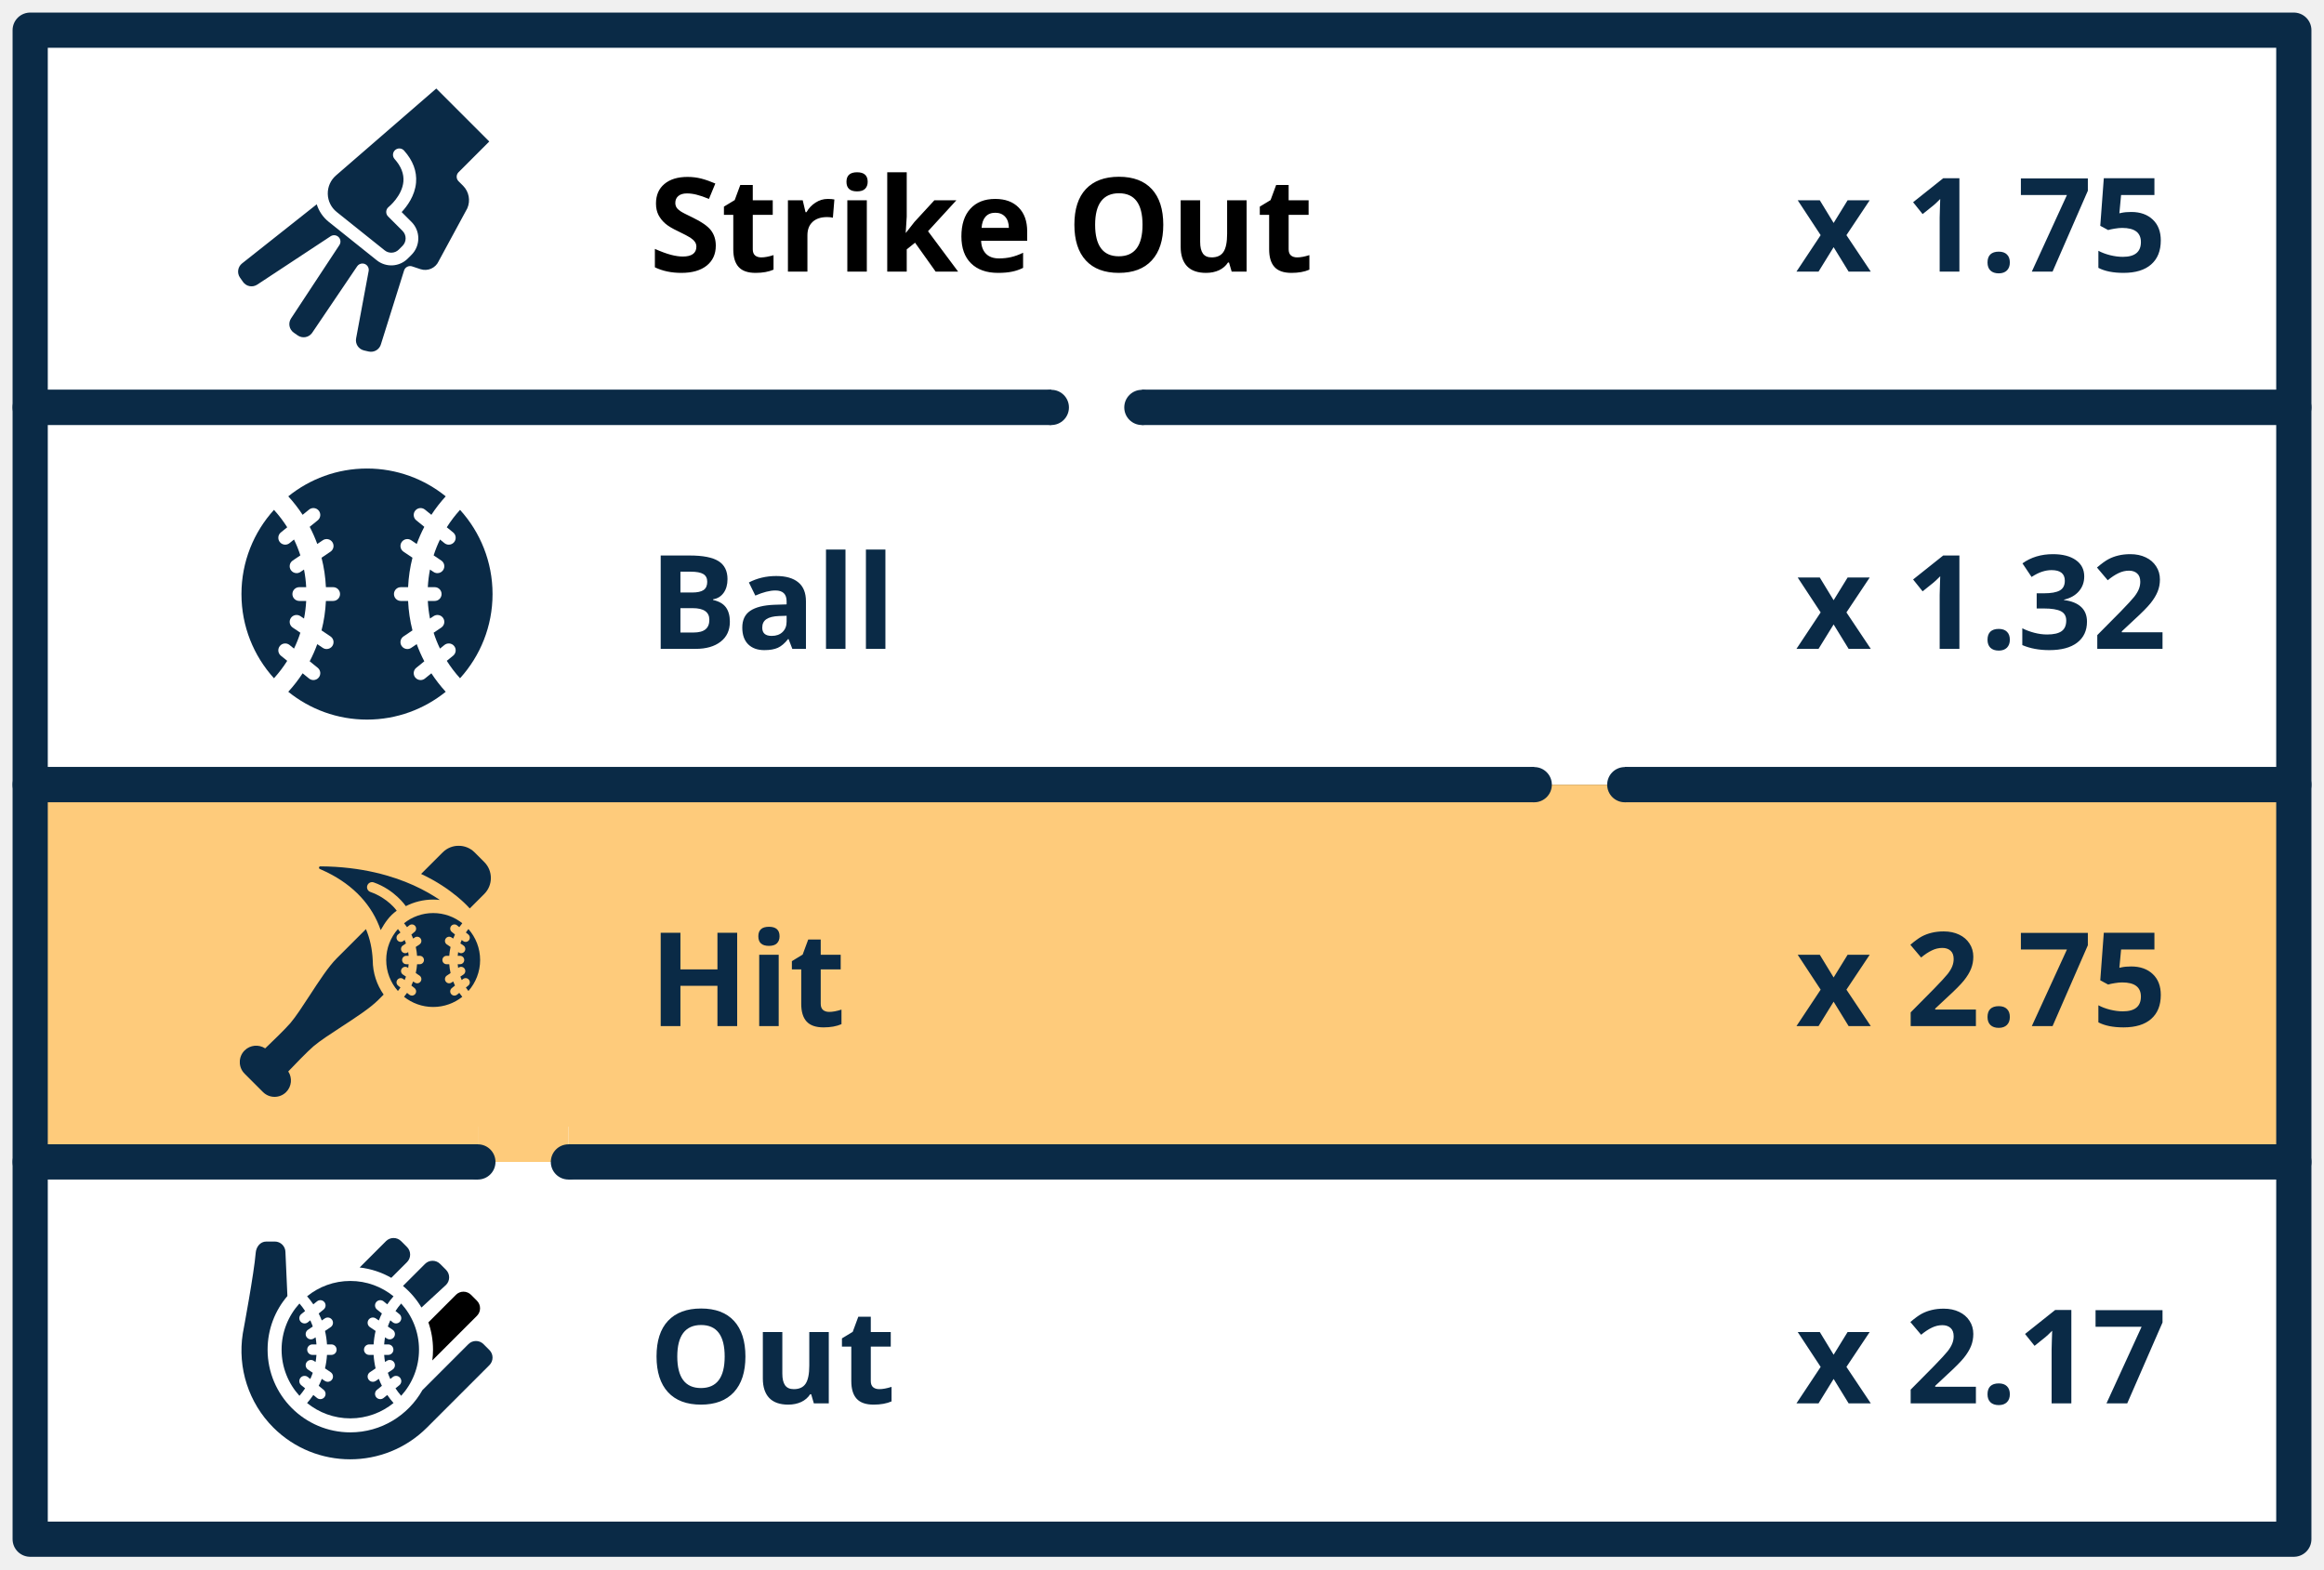
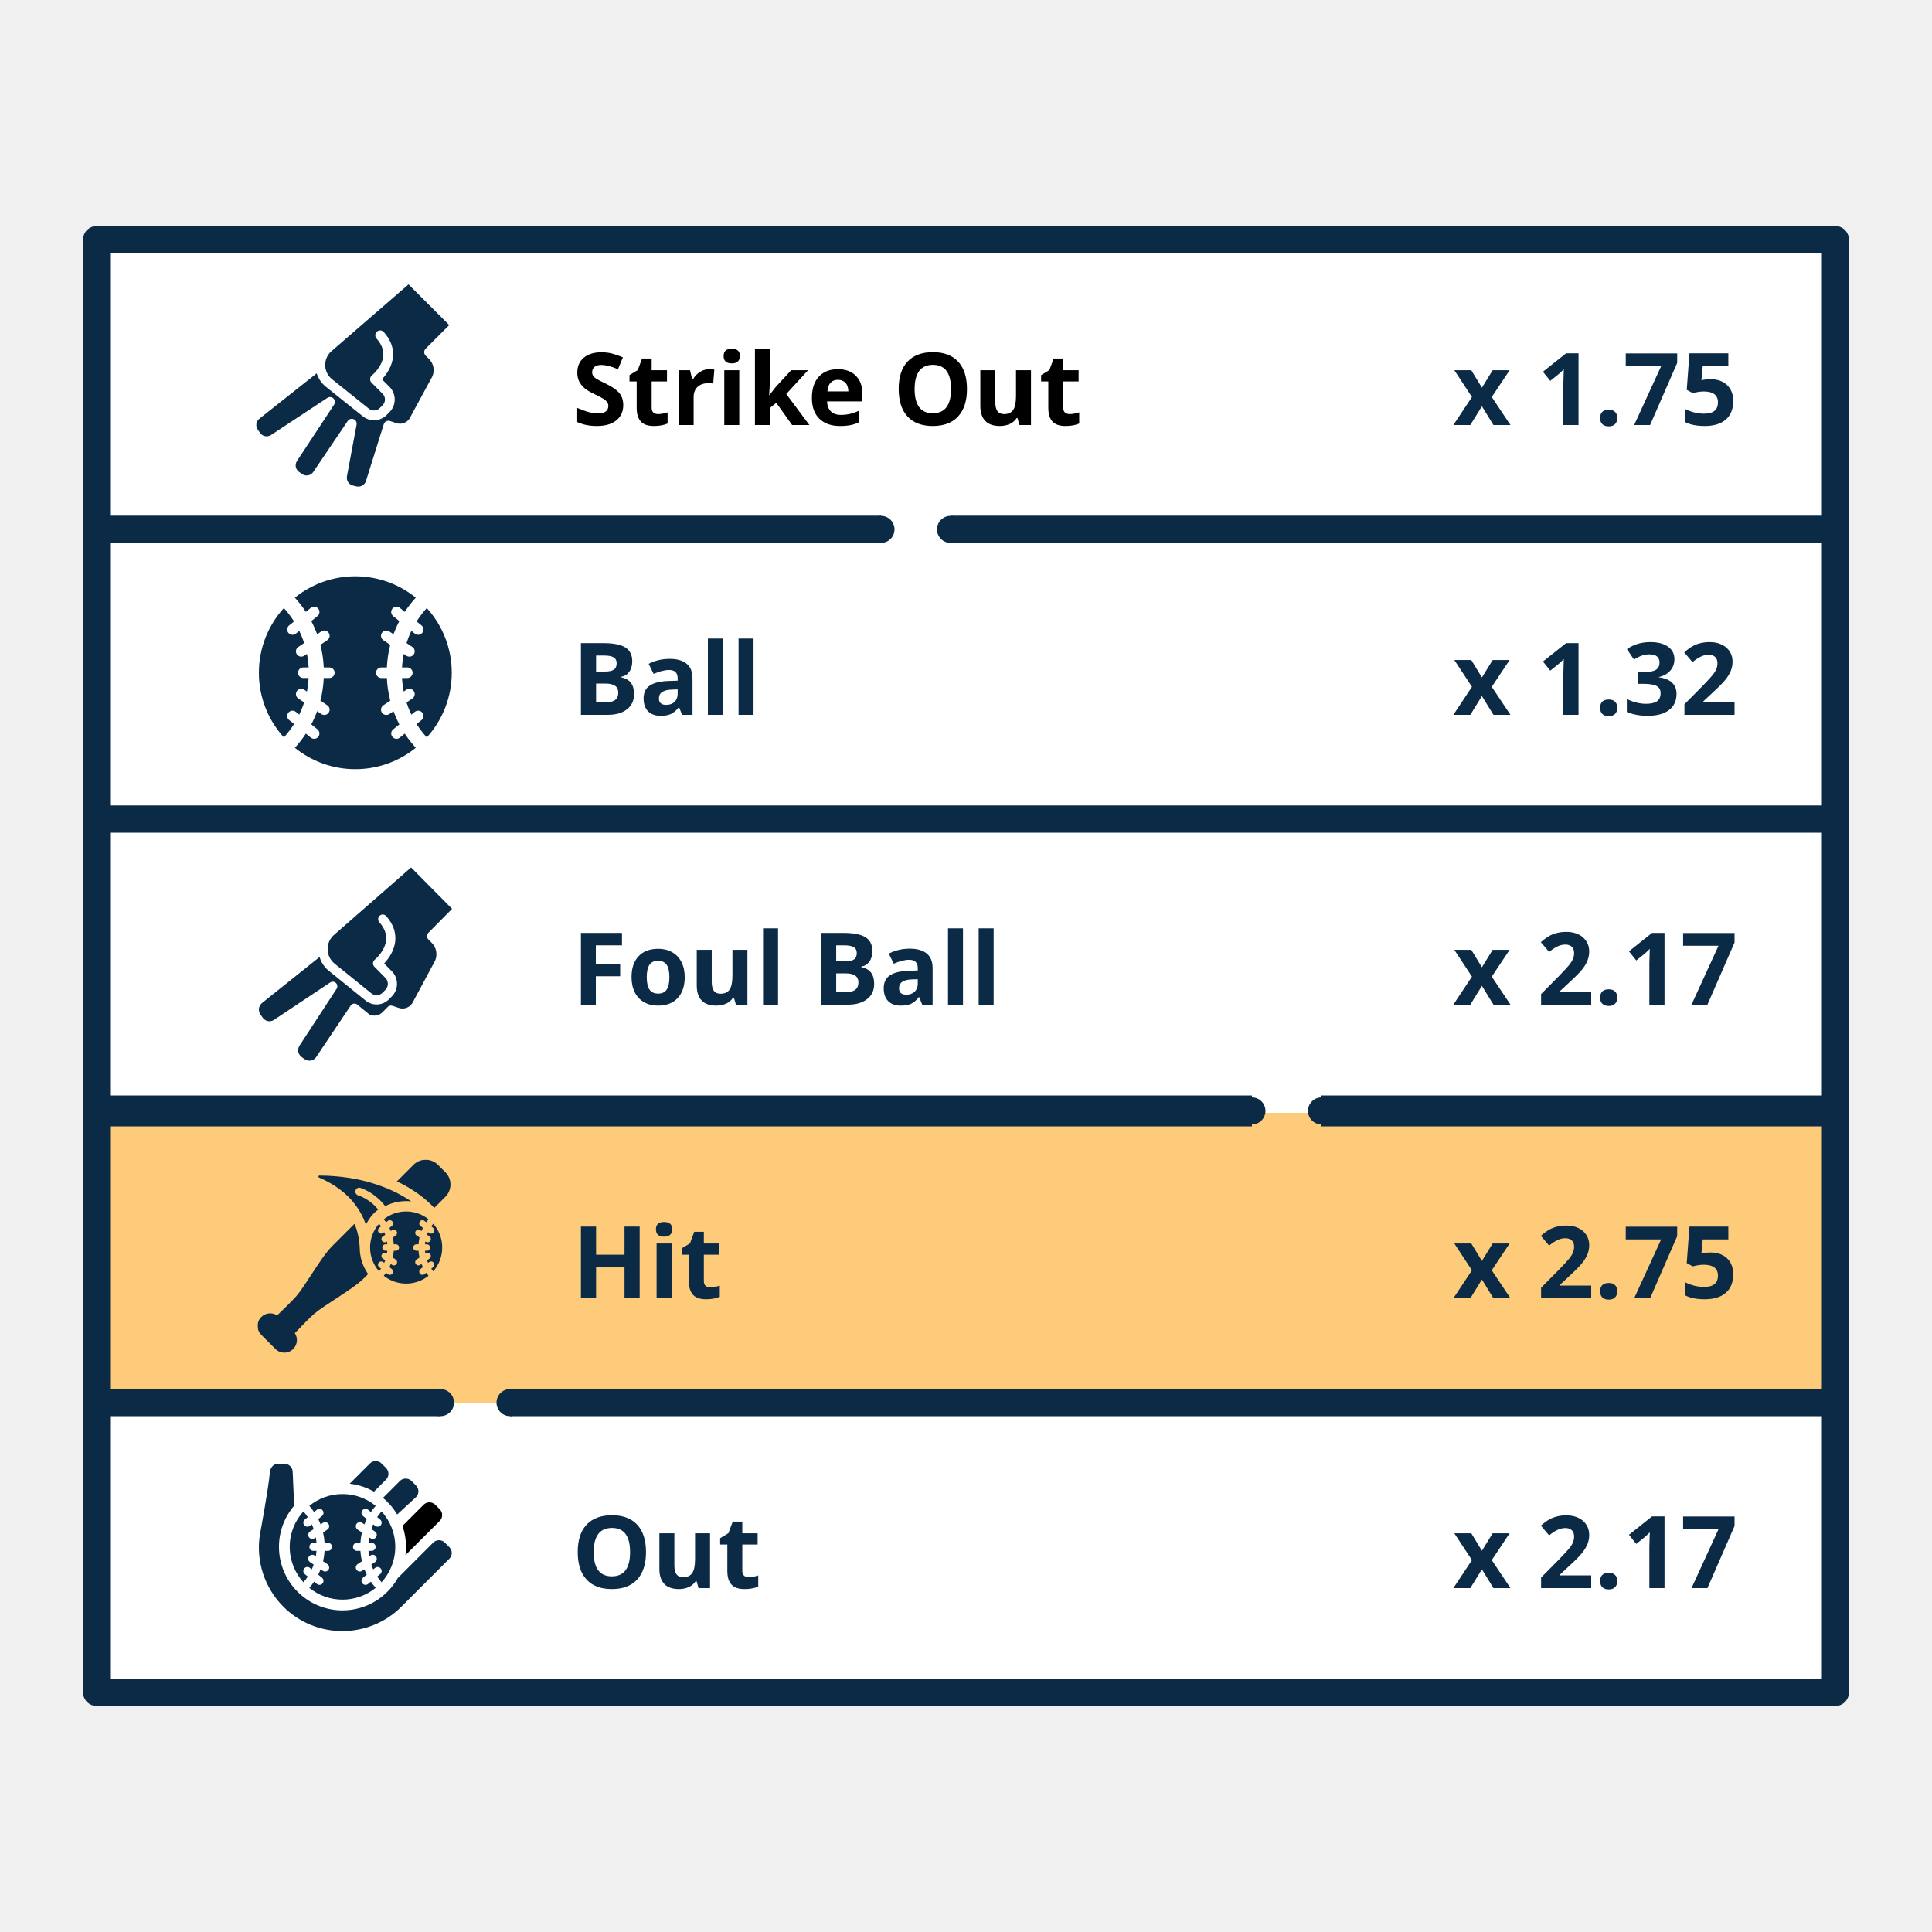
- <svg xmlns="http://www.w3.org/2000/svg" xmlns:xlink="http://www.w3.org/1999/xlink" width="462px" height="312px" viewBox="0 0 462 312" version="1.1">
+ <svg xmlns="http://www.w3.org/2000/svg" xmlns:xlink="http://www.w3.org/1999/xlink" width="500px" height="500px" viewBox="0 0 500 500" version="1.1">
  <defs>
    <path id="path-1" d="M0.667,50.272 L50.667,50.272 L50.667,0.062 L0.667,0.062 L0.667,50.272 Z" />
  </defs>
  <g id="Page-1" stroke="none" stroke-width="1" fill="none" fill-rule="evenodd">
-     <g id="Artboard-1">
-       <rect id="Rectangle-1" stroke="#0A2A46" stroke-width="7" stroke-linecap="round" stroke-linejoin="round" fill="#FFFFFF" x="6" y="6" width="450" height="75" />
-       <rect id="Rectangle-2" stroke="#0A2A46" stroke-width="7" stroke-linecap="round" stroke-linejoin="round" fill="#FFFFFF" x="6" y="81" width="450" height="75" />
-       <rect id="Rectangle-3" stroke="#0A2A46" stroke-width="7" stroke-linecap="round" stroke-linejoin="round" fill="#FECB7B" x="6" y="156" width="450" height="75" />
-       <rect id="Rectangle-4" stroke="#0A2A46" stroke-width="7" stroke-linecap="round" stroke-linejoin="round" fill="#FFFFFF" x="6" y="231" width="450" height="75" />
-       <g id="Fill-2-+-Fill-3-+-Fill-4" transform="translate(48, 93)" fill="#0A2A46">
+     <g id="Predict">
+       <rect id="Rectangle-1" stroke="#0A2A46" stroke-width="7" stroke-linecap="round" stroke-linejoin="round" fill="#FFFFFF" x="25" y="62" width="450" height="75" />
+       <rect id="Rectangle-2" stroke="#0A2A46" stroke-width="7" stroke-linecap="round" stroke-linejoin="round" fill="#FFFFFF" x="25" y="137" width="450" height="75" />
+       <rect id="Rectangle-3" stroke="#0A2A46" stroke-width="7" stroke-linecap="round" stroke-linejoin="round" fill="#FECB7B" x="25" y="288" width="450" height="75" />
+       <rect id="Rectangle-4" stroke="#0A2A46" stroke-width="7" stroke-linecap="round" stroke-linejoin="round" fill="#FFFFFF" x="25" y="363" width="450" height="75" />
+       <rect id="Rectangle-4" stroke="#0A2A46" stroke-width="7" stroke-linecap="round" stroke-linejoin="round" fill="#FFFFFF" x="25" y="212" width="450" height="75" />
+       <g id="Fill-2-+-Fill-3-+-Fill-4" transform="translate(67, 149)" fill="#0A2A46">
        <path d="M7.634,35.43 C8.11,34.842 8.974,34.752 9.561,35.227 L10.448,35.945 C10.941,34.926 11.363,33.872 11.71,32.792 L10.192,31.768 C9.564,31.344 9.4,30.493 9.822,29.865 C10.246,29.238 11.097,29.073 11.725,29.495 L12.436,29.975 C12.66,28.829 12.806,27.66 12.87,26.473 L11.5,26.473 C10.743,26.473 10.13,25.86 10.13,25.103 C10.13,24.346 10.743,23.733 11.5,23.733 L12.87,23.733 C12.807,22.546 12.661,21.377 12.436,20.23 L11.725,20.71 C11.49,20.869 11.223,20.944 10.96,20.944 C10.52,20.944 10.087,20.732 9.822,20.34 C9.399,19.712 9.564,18.861 10.192,18.438 L11.71,17.414 C11.363,16.334 10.941,15.281 10.447,14.26 L9.561,14.978 C9.307,15.184 9.003,15.283 8.7,15.283 C8.3,15.283 7.904,15.11 7.634,14.776 C7.158,14.188 7.248,13.324 7.836,12.849 L9.099,11.827 C8.329,10.608 7.449,9.449 6.463,8.363 C2.449,12.794 0,18.668 0,25.103 C0,31.539 2.449,37.412 6.463,41.843 C7.449,40.756 8.329,39.597 9.099,38.379 L7.836,37.357 C7.249,36.881 7.158,36.018 7.634,35.43 L7.634,35.43 Z" id="Fill-2" />
        <path d="M36.477,41.894 C36.223,42.099 35.919,42.2 35.615,42.2 C35.216,42.2 34.821,42.026 34.55,41.692 C34.074,41.103 34.164,40.241 34.753,39.765 L36.351,38.47 C35.773,37.367 35.27,36.229 34.843,35.06 L33.746,35.799 C33.512,35.958 33.245,36.034 32.982,36.034 C32.542,36.034 32.109,35.822 31.844,35.429 C31.421,34.802 31.587,33.951 32.214,33.527 L33.995,32.327 C33.511,30.431 33.219,28.473 33.127,26.474 L31.687,26.474 C30.93,26.474 30.317,25.86 30.317,25.103 C30.317,24.346 30.93,23.733 31.687,23.733 L33.127,23.733 C33.219,21.735 33.511,19.776 33.995,17.881 L32.214,16.679 C31.587,16.256 31.421,15.405 31.844,14.777 C32.268,14.149 33.119,13.984 33.746,14.407 L34.843,15.146 C35.27,13.979 35.773,12.84 36.35,11.737 L34.753,10.443 C34.164,9.966 34.073,9.103 34.55,8.515 C35.026,7.927 35.889,7.837 36.477,8.312 L37.755,9.348 C38.599,8.06 39.55,6.832 40.606,5.676 C36.323,2.219 30.878,0.145 24.958,0.145 C19.037,0.145 13.593,2.219 9.309,5.675 C10.366,6.832 11.317,8.06 12.16,9.348 L13.439,8.312 C14.027,7.836 14.89,7.926 15.367,8.515 C15.842,9.102 15.752,9.966 15.164,10.442 L13.565,11.736 C14.143,12.839 14.645,13.978 15.073,15.146 L16.169,14.407 C16.797,13.983 17.648,14.149 18.071,14.776 C18.495,15.404 18.329,16.256 17.701,16.678 L15.92,17.88 C16.405,19.776 16.697,21.734 16.789,23.733 L18.229,23.733 C18.985,23.733 19.599,24.346 19.599,25.103 C19.599,25.86 18.985,26.473 18.229,26.473 L16.789,26.473 C16.697,28.472 16.405,30.43 15.92,32.326 L17.701,33.527 C18.329,33.95 18.495,34.802 18.071,35.429 C17.807,35.822 17.375,36.033 16.934,36.033 C16.671,36.033 16.404,35.957 16.169,35.799 L15.073,35.059 C14.645,36.228 14.143,37.367 13.565,38.47 L15.164,39.764 C15.751,40.24 15.842,41.103 15.367,41.691 C15.096,42.026 14.699,42.199 14.3,42.199 C13.998,42.199 13.692,42.099 13.439,41.894 L12.16,40.858 C11.317,42.145 10.366,43.373 9.309,44.53 C13.593,47.987 19.037,50.061 24.958,50.061 C30.878,50.061 36.323,47.987 40.606,44.53 C39.55,43.374 38.599,42.146 37.756,40.859 L36.477,41.894 Z" id="Fill-3" />
        <path d="M43.454,8.363 C42.467,9.449 41.587,10.608 40.818,11.827 L42.079,12.849 C42.668,13.325 42.758,14.188 42.282,14.776 C42.011,15.11 41.616,15.284 41.217,15.284 C40.913,15.284 40.609,15.184 40.355,14.979 L39.468,14.261 C38.975,15.281 38.553,16.334 38.206,17.415 L39.724,18.438 C40.351,18.861 40.517,19.713 40.093,20.34 C39.829,20.733 39.396,20.945 38.956,20.945 C38.692,20.945 38.426,20.869 38.191,20.71 L37.479,20.231 C37.255,21.377 37.109,22.546 37.046,23.733 L38.416,23.733 C39.172,23.733 39.785,24.346 39.785,25.103 C39.785,25.86 39.172,26.474 38.416,26.474 L37.046,26.474 C37.109,27.66 37.255,28.829 37.479,29.975 L38.191,29.496 C38.819,29.073 39.67,29.238 40.093,29.866 C40.517,30.493 40.351,31.345 39.723,31.768 L38.206,32.792 C38.553,33.873 38.975,34.926 39.467,35.945 L40.354,35.227 C40.943,34.752 41.805,34.843 42.282,35.43 C42.758,36.019 42.668,36.881 42.079,37.358 L40.817,38.379 C41.587,39.598 42.467,40.757 43.453,41.843 C47.467,37.412 49.916,31.539 49.916,25.103 C49.916,18.668 47.467,12.794 43.454,8.363 L43.454,8.363 Z" id="Fill-4" />
      </g>
-       <g id="Fill-5" transform="translate(47, 17)" fill="#0A2A46">
+       <g id="Fill-5" transform="translate(66, 73)" fill="#0A2A46">
        <path d="M19.789,17.884 C18.726,18.806 18.133,20.14 18.16,21.546 C18.188,22.951 18.834,24.261 19.932,25.14 L29.477,32.776 C30.314,33.446 31.519,33.379 32.278,32.621 L33.021,31.877 C33.841,31.057 33.841,29.723 33.021,28.903 L30.148,26.03 C29.894,25.775 29.76,25.424 29.781,25.066 C29.802,24.706 29.974,24.373 30.257,24.149 C30.281,24.129 32.957,21.953 33.196,19.075 C33.322,17.558 32.733,16.057 31.445,14.616 C30.98,14.097 31.025,13.299 31.545,12.835 C32.064,12.371 32.861,12.416 33.326,12.935 C35.099,14.92 35.901,17.063 35.708,19.305 C35.483,21.93 33.921,24.015 32.846,25.16 L34.805,27.119 C36.608,28.923 36.608,31.857 34.805,33.661 L34.061,34.404 C32.392,36.074 29.744,36.22 27.901,34.746 L18.355,27.109 C17.214,26.196 16.39,24.978 15.965,23.617 L1.12,35.37 C0.259,36.051 0.079,37.288 0.708,38.187 L1.303,39.037 C1.952,39.964 3.2,40.202 4.145,39.58 L18.726,29.971 C19.225,29.641 19.888,29.708 20.311,30.132 C20.735,30.555 20.802,31.218 20.472,31.717 L10.863,46.298 C10.241,47.243 10.479,48.491 11.406,49.14 L12.169,49.674 C13.092,50.32 14.337,50.123 15.014,49.227 L24.001,35.943 C24.241,35.588 24.637,35.388 25.046,35.388 C25.206,35.388 25.369,35.419 25.524,35.482 C26.077,35.71 26.394,36.293 26.286,36.881 L23.801,50.221 C23.8,50.227 23.799,50.233 23.798,50.239 C23.574,51.348 24.263,52.416 25.365,52.671 L26.273,52.881 C27.378,53.136 28.465,52.475 28.749,51.378 C28.754,51.356 28.761,51.336 28.767,51.315 L33.327,36.778 C33.428,36.456 33.655,36.187 33.956,36.033 C34.258,35.879 34.609,35.853 34.929,35.96 L36.581,36.51 C38.019,36.99 39.577,36.31 40.206,34.929 C40.218,34.903 40.231,34.876 40.244,34.851 L45.897,24.416 C46.566,22.903 46.233,21.107 45.062,19.935 L44.153,19.027 C43.661,18.534 43.661,17.736 44.153,17.244 L50.264,11.132 L39.732,0.601 L19.789,17.884 Z" />
      </g>
-       <g id="Group" transform="translate(47, 246)">
+       <g id="Group" transform="translate(66, 378)">
        <path d="M12.528,31.496 C12.94,31.023 13.315,30.526 13.655,30.009 L12.89,29.389 C12.443,29.027 12.374,28.369 12.735,27.921 C13.098,27.473 13.756,27.404 14.204,27.767 L14.685,28.157 C14.87,27.753 15.035,27.341 15.18,26.921 L14.227,26.278 C13.749,25.956 13.623,25.307 13.945,24.829 C14.268,24.352 14.916,24.225 15.394,24.548 L15.735,24.777 C15.816,24.312 15.874,23.841 15.909,23.365 L15.113,23.365 C14.537,23.365 14.07,22.897 14.07,22.321 C14.07,21.745 14.537,21.277 15.113,21.277 L15.909,21.277 C15.874,20.801 15.816,20.33 15.735,19.865 L15.394,20.095 C15.215,20.215 15.012,20.273 14.812,20.273 C14.476,20.273 14.147,20.112 13.945,19.813 C13.623,19.336 13.749,18.687 14.227,18.364 L15.18,17.721 C15.035,17.301 14.87,16.889 14.685,16.486 L14.204,16.876 C14.011,17.031 13.778,17.108 13.548,17.108 C13.243,17.108 12.942,16.976 12.735,16.721 C12.373,16.273 12.443,15.616 12.891,15.253 L13.655,14.634 C13.315,14.117 12.94,13.619 12.528,13.147 C10.324,15.573 8.979,18.793 8.979,22.321 C8.979,25.85 10.324,29.07 12.528,31.496 L12.528,31.496 Z" id="Fill-15" fill="#0A2A46" />
        <g id="Group-19">
          <path d="M46.635,11.417 C46.234,11.017 45.702,10.796 45.137,10.796 C44.57,10.796 44.039,11.017 43.638,11.417 L38.16,16.895 C38.756,18.595 39.081,20.421 39.081,22.321 C39.081,23.048 39.034,23.762 38.942,24.464 L47.814,15.592 C48.64,14.767 48.64,13.422 47.814,12.596 L46.635,11.417 Z" id="Fill-16" fill="#000000" />
          <path d="M50.295,22.401 L49.117,21.222 C48.717,20.821 48.185,20.601 47.618,20.601 C47.052,20.601 46.52,20.821 46.12,21.222 C46.12,21.222 46.119,21.222 46.118,21.223 L37.071,30.271 C37.045,30.297 37.016,30.317 36.989,30.34 C34.171,35.362 28.796,38.764 22.639,38.764 C13.573,38.764 6.197,31.388 6.197,22.321 C6.197,18.256 7.68,14.532 10.134,11.658 L9.748,3.007 C9.747,2.986 9.746,2.965 9.746,2.944 C9.746,1.777 8.796,0.826 7.627,0.826 L5.959,0.826 C4.682,0.826 3.924,1.947 3.836,3.055 C3.517,7.061 1.399,18.408 1.267,19.115 C0.181,25.934 2.445,32.917 7.328,37.799 C15.755,46.227 29.467,46.227 37.893,37.799 L50.295,25.397 C51.122,24.571 51.122,23.226 50.295,22.401 L50.295,22.401 Z" id="Fill-18" fill="#0A2A46" />
        </g>
        <path d="M31.23,32.931 C30.781,32.42 30.367,31.886 29.99,31.331 L29.255,31.926 C29.061,32.083 28.829,32.159 28.598,32.159 C28.295,32.159 27.993,32.027 27.787,31.773 C27.424,31.324 27.493,30.667 27.941,30.305 L28.922,29.51 C28.696,29.059 28.493,28.598 28.31,28.127 L27.709,28.533 C27.53,28.653 27.326,28.711 27.126,28.711 C26.791,28.711 26.461,28.55 26.26,28.251 C25.938,27.773 26.064,27.124 26.542,26.802 L27.667,26.043 C27.463,25.171 27.331,24.276 27.274,23.365 L26.402,23.365 C25.826,23.365 25.359,22.898 25.359,22.321 C25.359,21.745 25.826,21.278 26.402,21.278 L27.274,21.278 C27.331,20.367 27.463,19.472 27.667,18.601 L26.541,17.841 C26.064,17.519 25.938,16.87 26.26,16.392 C26.582,15.915 27.23,15.788 27.709,16.111 L28.31,16.516 C28.492,16.046 28.696,15.584 28.922,15.132 L27.941,14.339 C27.493,13.975 27.424,13.319 27.787,12.871 C28.149,12.423 28.807,12.354 29.254,12.717 L29.989,13.311 C30.367,12.757 30.781,12.223 31.23,11.713 C28.882,9.807 25.892,8.662 22.639,8.662 C19.385,8.662 16.395,9.807 14.047,11.713 C14.497,12.223 14.911,12.757 15.288,13.311 L16.023,12.717 C16.47,12.354 17.128,12.423 17.491,12.871 C17.854,13.319 17.784,13.975 17.336,14.339 L16.356,15.132 C16.582,15.584 16.785,16.046 16.967,16.516 L17.569,16.111 C18.047,15.788 18.695,15.915 19.018,16.392 C19.34,16.87 19.214,17.519 18.736,17.841 L17.61,18.601 C17.814,19.472 17.947,20.367 18.004,21.278 L18.876,21.278 C19.452,21.278 19.919,21.745 19.919,22.321 C19.919,22.898 19.452,23.365 18.876,23.365 L18.004,23.365 C17.947,24.276 17.814,25.171 17.61,26.043 L18.736,26.802 C19.214,27.124 19.34,27.773 19.018,28.251 C18.816,28.55 18.486,28.711 18.151,28.711 C17.951,28.711 17.748,28.653 17.568,28.533 L16.967,28.127 C16.785,28.598 16.582,29.059 16.356,29.51 L17.336,30.305 C17.784,30.667 17.853,31.324 17.49,31.773 C17.284,32.027 16.983,32.159 16.679,32.159 C16.448,32.159 16.216,32.083 16.023,31.926 L15.288,31.331 C14.91,31.886 14.497,32.42 14.047,32.931 C16.395,34.836 19.385,35.981 22.638,35.981 C25.892,35.981 28.882,34.836 31.23,32.931 L31.23,32.931 Z" id="Fill-20" fill="#0A2A46" />
        <path d="M32.75,13.147 C32.337,13.62 31.963,14.117 31.622,14.634 L32.387,15.253 C32.835,15.616 32.904,16.273 32.542,16.721 C32.336,16.976 32.035,17.108 31.73,17.108 C31.499,17.108 31.267,17.031 31.074,16.876 L30.593,16.486 C30.408,16.889 30.243,17.301 30.097,17.721 L31.051,18.364 C31.529,18.687 31.655,19.336 31.333,19.813 C31.131,20.112 30.802,20.273 30.466,20.273 C30.265,20.273 30.062,20.215 29.884,20.095 L29.543,19.865 C29.462,20.33 29.403,20.801 29.369,21.277 L30.165,21.277 C30.741,21.277 31.208,21.745 31.208,22.321 C31.208,22.897 30.741,23.365 30.165,23.365 L29.369,23.365 C29.403,23.841 29.462,24.312 29.543,24.777 L29.884,24.548 C30.362,24.225 31.01,24.352 31.332,24.829 C31.655,25.307 31.529,25.956 31.051,26.278 L30.097,26.921 C30.243,27.341 30.408,27.753 30.593,28.157 L31.074,27.767 C31.522,27.404 32.179,27.473 32.542,27.921 C32.904,28.369 32.835,29.027 32.387,29.389 L31.622,30.009 C31.963,30.526 32.337,31.023 32.75,31.496 C34.953,29.069 36.298,25.85 36.298,22.321 C36.298,18.793 34.953,15.573 32.75,13.147 L32.75,13.147 Z" id="Fill-21" fill="#0A2A46" />
        <path d="M32.735,0.743 C32.334,0.343 31.802,0.123 31.236,0.123 C30.67,0.123 30.138,0.343 29.738,0.743 L24.497,5.985 C26.764,6.241 28.894,6.959 30.788,8.045 L33.914,4.919 C34.74,4.093 34.74,2.748 33.914,1.923 L32.735,0.743 Z" id="Fill-22" fill="#0A2A46" />
        <path d="M40.491,5.273 C40.091,4.873 39.559,4.653 38.993,4.653 C38.427,4.653 37.895,4.873 37.495,5.273 L33.113,9.656 C34.569,10.862 35.814,12.314 36.784,13.947 L41.678,9.44 C42.496,8.614 42.494,7.276 41.671,6.453 L40.491,5.273 Z" id="Fill-23" fill="#0A2A46" />
      </g>
      <text id="Strike-Out" font-family="Open Sans" font-size="26" font-weight="bold" fill="#000000">
-         <tspan x="129" y="54">Strike Out</tspan>
+         <tspan x="148" y="110">Strike Out</tspan>
      </text>
      <text id="x-1.75" font-family="Open Sans" font-size="26" font-weight="bold" fill="#0A2A46">
-         <tspan x="357" y="54">x 1.75</tspan>
+         <tspan x="376" y="110">x 1.75</tspan>
      </text>
      <text id="Ball" font-family="Open Sans" font-size="26" font-weight="bold" fill="#0A2A46">
-         <tspan x="129" y="129">Ball</tspan>
+         <tspan x="148" y="185">Ball</tspan>
      </text>
      <text id="x-1.32" font-family="Open Sans" font-size="26" font-weight="bold" fill="#0A2A46">
-         <tspan x="357" y="129">x 1.32</tspan>
+         <tspan x="376" y="185">x 1.32</tspan>
      </text>
-       <g id="Fill-7-+-Fill-9-+-Group-14" transform="translate(47, 168)">
+       <g id="Fill-7-+-Fill-9-+-Group-14" transform="translate(66, 300)">
        <path d="M31.866,13.055 C31.833,13.012 30.162,10.572 26.633,9.327 C26.109,9.142 25.834,8.568 26.02,8.045 C26.205,7.521 26.778,7.247 27.302,7.431 C31.463,8.9 33.596,12.039 33.676,12.147 C35.31,11.315 37.157,10.842 39.112,10.842 C39.56,10.842 40.002,10.869 40.437,10.917 C39.076,9.992 37.335,8.963 35.201,8 C31.119,6.158 24.946,4.283 16.688,4.238 C16.392,4.236 16.308,4.638 16.579,4.755 C17.052,4.958 17.53,5.177 18.008,5.413 C23.365,8.061 26.977,11.978 28.679,16.909 C29.552,15.384 30.438,14.068 31.866,13.055 L31.866,13.055 Z" id="Fill-8" fill="#0A2A46" />
        <path d="M32.105,29.016 C32.284,28.794 32.452,28.565 32.61,28.33 L32.136,27.947 C31.777,27.656 31.721,27.128 32.012,26.769 C32.304,26.409 32.831,26.354 33.191,26.645 L33.434,26.843 C33.534,26.618 33.624,26.39 33.706,26.16 L33.091,25.745 C32.708,25.486 32.606,24.966 32.865,24.583 C33.124,24.198 33.645,24.097 34.028,24.356 L34.146,24.436 C34.184,24.191 34.213,23.944 34.234,23.695 L33.774,23.695 C33.312,23.695 32.937,23.32 32.937,22.858 C32.937,22.395 33.312,22.02 33.774,22.02 L34.234,22.02 C34.213,21.771 34.184,21.524 34.146,21.28 L34.028,21.359 C33.884,21.456 33.722,21.503 33.561,21.503 C33.292,21.503 33.027,21.373 32.865,21.133 C32.606,20.749 32.708,20.229 33.091,19.971 L33.706,19.555 C33.624,19.325 33.534,19.097 33.434,18.873 L33.191,19.07 C33.035,19.197 32.849,19.257 32.664,19.257 C32.42,19.257 32.178,19.151 32.012,18.947 C31.721,18.588 31.777,18.06 32.136,17.769 L32.61,17.385 C32.453,17.15 32.284,16.922 32.105,16.7 C30.657,18.345 29.777,20.5 29.777,22.858 C29.777,25.216 30.657,27.371 32.105,29.016 L32.105,29.016 Z" id="Fill-7" fill="#0A2A46" />
        <path d="M46.12,16.7 C45.94,16.922 45.772,17.151 45.613,17.385 L46.088,17.769 C46.447,18.06 46.503,18.588 46.212,18.947 C46.046,19.151 45.804,19.257 45.56,19.257 C45.375,19.257 45.189,19.197 45.034,19.071 L44.789,18.873 C44.69,19.097 44.6,19.325 44.518,19.556 L45.133,19.971 C45.517,20.229 45.618,20.75 45.359,21.133 C45.197,21.373 44.933,21.503 44.664,21.503 C44.502,21.503 44.34,21.457 44.196,21.359 L44.079,21.28 C44.039,21.524 44.011,21.771 43.99,22.02 L44.45,22.02 C44.913,22.02 45.288,22.395 45.288,22.858 C45.288,23.32 44.913,23.695 44.45,23.695 L43.99,23.695 C44.011,23.944 44.039,24.191 44.079,24.436 L44.196,24.356 C44.579,24.097 45.101,24.198 45.359,24.583 C45.618,24.966 45.517,25.486 45.133,25.745 L44.519,26.16 C44.601,26.39 44.691,26.618 44.789,26.843 L45.034,26.645 C45.393,26.354 45.921,26.409 46.212,26.769 C46.503,27.128 46.448,27.656 46.088,27.946 L45.613,28.33 C45.772,28.565 45.941,28.794 46.12,29.016 C47.567,27.37 48.447,25.215 48.447,22.858 C48.447,20.5 47.567,18.345 46.12,16.7 L46.12,16.7 Z" id="Fill-9" fill="#0A2A46" />
        <g id="Group-14">
          <mask id="mask-2" fill="white">
            <use xlink:href="#path-1" />
          </mask>
          <g id="Clip-11" />
          <path d="M44.902,30.173 C44.692,29.918 44.492,29.659 44.305,29.39 L43.866,29.746 C43.71,29.872 43.525,29.933 43.339,29.933 C43.095,29.933 42.854,29.827 42.688,29.623 C42.397,29.263 42.452,28.736 42.812,28.444 L43.446,27.931 C43.317,27.667 43.2,27.396 43.091,27.122 L42.763,27.344 C42.619,27.441 42.456,27.488 42.295,27.488 C42.026,27.488 41.761,27.358 41.6,27.118 C41.341,26.735 41.442,26.214 41.826,25.955 L42.571,25.452 C42.441,24.879 42.353,24.292 42.311,23.695 L41.781,23.695 C41.318,23.695 40.943,23.32 40.943,22.858 C40.943,22.396 41.318,22.021 41.781,22.021 L42.311,22.021 C42.353,21.423 42.441,20.836 42.572,20.263 L41.826,19.76 C41.442,19.502 41.341,18.981 41.601,18.598 C41.859,18.214 42.379,18.113 42.763,18.372 L43.092,18.593 C43.2,18.319 43.317,18.049 43.446,17.785 L42.812,17.271 C42.452,16.98 42.397,16.452 42.688,16.093 C42.979,15.734 43.507,15.679 43.866,15.969 L44.306,16.325 C44.492,16.057 44.692,15.797 44.902,15.543 C43.31,14.279 41.298,13.523 39.112,13.523 C36.926,13.523 34.915,14.28 33.323,15.543 C33.533,15.797 33.733,16.058 33.918,16.326 L34.358,15.97 C34.718,15.679 35.246,15.734 35.537,16.094 C35.828,16.452 35.772,16.98 35.413,17.271 L34.779,17.785 C34.908,18.049 35.025,18.319 35.133,18.593 L35.462,18.371 C35.845,18.113 36.366,18.214 36.625,18.598 C36.884,18.981 36.783,19.502 36.398,19.76 L35.652,20.263 C35.784,20.837 35.872,21.424 35.913,22.021 L36.444,22.021 C36.906,22.021 37.281,22.396 37.281,22.858 C37.281,23.32 36.906,23.695 36.444,23.695 L35.913,23.695 C35.871,24.292 35.784,24.879 35.652,25.452 L36.398,25.955 C36.783,26.214 36.884,26.735 36.625,27.118 C36.463,27.358 36.198,27.488 35.93,27.488 C35.768,27.488 35.606,27.441 35.462,27.344 L35.133,27.122 C35.025,27.396 34.908,27.667 34.779,27.931 L35.413,28.444 C35.772,28.736 35.827,29.263 35.537,29.623 C35.371,29.827 35.129,29.933 34.885,29.933 C34.7,29.933 34.513,29.872 34.358,29.746 L33.918,29.39 C33.733,29.658 33.533,29.918 33.323,30.173 C34.915,31.436 36.926,32.193 39.112,32.193 C41.298,32.193 43.31,31.436 44.902,30.173 L44.902,30.173 Z" id="Fill-10" fill="#0A2A46" mask="url(#mask-2)" />
          <path d="M27.098,22.921 L27.098,22.919 C26.995,20.659 26.542,18.59 25.747,16.715 L19.917,22.546 C18.302,24.16 16.4,27.079 14.56,29.902 C13.149,32.068 11.817,34.113 10.73,35.394 C9.746,36.556 6.817,39.375 5.716,40.426 C4.453,39.593 2.731,39.731 1.62,40.843 C0.349,42.113 0.349,44.179 1.62,45.45 L5.279,49.109 C5.914,49.744 6.749,50.062 7.583,50.062 C8.417,50.062 9.251,49.744 9.886,49.109 C10.997,47.998 11.137,46.276 10.303,45.012 C11.353,43.911 14.171,40.983 15.334,39.998 C16.616,38.912 18.661,37.579 20.827,36.168 C23.65,34.328 26.569,32.426 28.183,30.812 L29.265,29.73 C27.912,27.797 27.111,25.451 27.098,22.921 L27.098,22.921 Z" id="Fill-12" fill="#0A2A46" mask="url(#mask-2)" />
          <path d="M46.386,12.609 L49.271,9.724 C51.02,7.975 51.02,5.128 49.271,3.38 L47.349,1.458 C45.6,-0.292 42.754,-0.292 41.005,1.458 L36.714,5.747 C42.972,8.656 46.259,12.466 46.386,12.609 L46.386,12.609 Z" id="Fill-13" fill="#0A2A46" mask="url(#mask-2)" />
        </g>
      </g>
      <text id="Hit" font-family="Open Sans" font-size="26" font-weight="bold" fill="#0A2A46">
-         <tspan x="129" y="204">Hit</tspan>
+         <tspan x="148" y="336">Hit</tspan>
      </text>
      <text id="x-2.75" font-family="Open Sans" font-size="26" font-weight="bold" fill="#0A2A46">
-         <tspan x="357" y="204">x 2.75</tspan>
+         <tspan x="376" y="336">x 2.75</tspan>
      </text>
-       <rect id="Rectangle-6" fill="#FFFFFF" x="95" y="224" width="18" height="17" />
-       <rect id="Rectangle-6" fill="#FECB7B" x="95" y="214" width="18" height="17" />
-       <circle id="Oval-2" fill="#0A2A46" cx="113" cy="231" r="3.5" />
-       <circle id="Oval-3" fill="#0A2A46" cx="95" cy="231" r="3.5" />
-       <rect id="Rectangle-8" fill="#FFFFFF" transform="translate(314, 147.5) scale(-1, 1) translate(-314, -147.5) " x="305" y="139" width="18" height="17" />
-       <rect id="Rectangle-7" fill="#FECB7B" transform="translate(314, 164.5) scale(-1, 1) translate(-314, -164.5) " x="305" y="156" width="18" height="17" />
-       <ellipse id="Oval-4" fill="#0A2A46" transform="translate(323, 156) scale(-1, 1) translate(-323, -156) " cx="323" cy="156" rx="3.5" ry="3.5" />
-       <ellipse id="Oval-5" fill="#0A2A46" transform="translate(305, 156) scale(-1, 1) translate(-305, -156) " cx="305" cy="156" rx="3.5" ry="3.5" />
+       <rect id="Rectangle-6" fill="#FFFFFF" x="114" y="356" width="18" height="17" />
+       <rect id="Rectangle-6" fill="#FECB7B" x="114" y="346" width="18" height="17" />
+       <circle id="Oval-2" fill="#0A2A46" cx="132" cy="363" r="3.5" />
+       <circle id="Oval-3" fill="#0A2A46" cx="114" cy="363" r="3.5" />
+       <rect id="Rectangle-8" fill="#FFFFFF" transform="translate(333, 279.5) scale(-1, 1) translate(-333, -279.5) " x="324" y="271" width="18" height="17" />
+       <rect id="Rectangle-7" fill="#FECB7B" transform="translate(333, 296.5) scale(-1, 1) translate(-333, -296.5) " x="324" y="288" width="18" height="17" />
+       <ellipse id="Oval-4" fill="#0A2A46" cx="342" cy="287.5" rx="3.5" ry="3.5" />
+       <ellipse id="Oval-5" fill="#0A2A46" cx="324" cy="287.5" rx="3.5" ry="3.5" />
      <text id="Out" font-family="Open Sans" font-size="26" font-weight="bold" fill="#0A2A46">
-         <tspan x="129" y="279">Out</tspan>
+         <tspan x="148" y="411">Out</tspan>
+       </text>
+       <text id="Foul-Ball" font-family="Open Sans" font-size="26" font-weight="bold" fill="#0A2A46">
+         <tspan x="148" y="260">Foul Ball</tspan>
      </text>
      <text id="x-2.17" font-family="Open Sans" font-size="26" font-weight="bold" fill="#0A2A46">
-         <tspan x="357" y="279">x 2.17</tspan>
+         <tspan x="376" y="411">x 2.17</tspan>
      </text>
-       <g id="Rectangle-5-+-Oval-1-+-Oval-1" transform="translate(205, 73)">
+       <text id="x-2.17" font-family="Open Sans" font-size="26" font-weight="bold" fill="#0A2A46">
+         <tspan x="376" y="260">x 2.17</tspan>
+       </text>
+       <g id="Rectangle-5-+-Oval-1-+-Oval-1" transform="translate(224, 129)">
        <rect id="Rectangle-5" fill="#FFFFFF" x="4" y="0" width="18" height="17" />
        <ellipse id="Oval-1" fill="#0A2A46" cx="22" cy="8" rx="3.5" ry="3.5" />
        <ellipse id="Oval-1" fill="#0A2A46" cx="4" cy="8" rx="3.5" ry="3.5" />
      </g>
+       <path d="M86.439,241.959 C85.362,242.901 84.761,244.266 84.789,245.705 C84.817,247.143 85.471,248.483 86.584,249.381 L96.109,257.075 C96.974,257.774 98.217,257.704 99,256.914 L99.742,256.164 C100.589,255.31 100.589,253.919 99.742,253.064 L96.876,250.17 C96.636,249.928 96.511,249.595 96.53,249.254 C96.55,248.913 96.712,248.596 96.978,248.384 C97.002,248.364 99.696,246.154 99.938,243.221 C100.066,241.671 99.471,240.141 98.172,238.673 C97.736,238.18 97.778,237.422 98.266,236.982 C98.754,236.541 99.504,236.583 99.941,237.077 C101.697,239.06 102.491,241.201 102.3,243.439 C102.073,246.104 100.482,248.213 99.416,249.347 L101.42,251.37 C103.191,253.159 103.191,256.069 101.42,257.858 L100.678,258.607 C99.039,260.262 96.438,260.408 94.627,258.946 L85.102,251.252 C83.946,250.318 83.121,249.065 82.71,247.666 L67.812,259.574 C66.924,260.285 66.737,261.575 67.387,262.512 L67.981,263.369 C68.651,264.335 69.94,264.584 70.916,263.935 L85.465,254.253 C85.665,254.12 85.892,254.055 86.118,254.055 C86.424,254.055 86.727,254.174 86.957,254.406 C87.355,254.808 87.418,255.437 87.108,255.912 L77.519,270.602 C76.876,271.587 77.122,272.889 78.08,273.566 L78.841,274.104 C79.794,274.778 81.082,274.572 81.781,273.636 L90.75,260.25 C90.936,259.972 91.229,259.786 91.558,259.737 C91.887,259.687 92.221,259.78 92.479,259.991 L95.629,262.571 C96.772,263.092 98.117,262.849 99.009,261.947 L100.358,260.585 C100.676,260.265 101.146,260.152 101.572,260.296 L103.219,260.85 C104.69,261.345 106.284,260.644 106.926,259.218 C106.937,259.193 106.95,259.168 106.962,259.144 L112.605,248.628 C113.286,247.075 112.947,245.232 111.757,244.029 L110.851,243.114 C110.387,242.646 110.387,241.888 110.851,241.421 L117,235.212 L106.391,224.5 L86.439,241.959 L86.439,241.959 Z" id="Shape" fill="#0A2A46" />
    </g>
  </g>
</svg>
